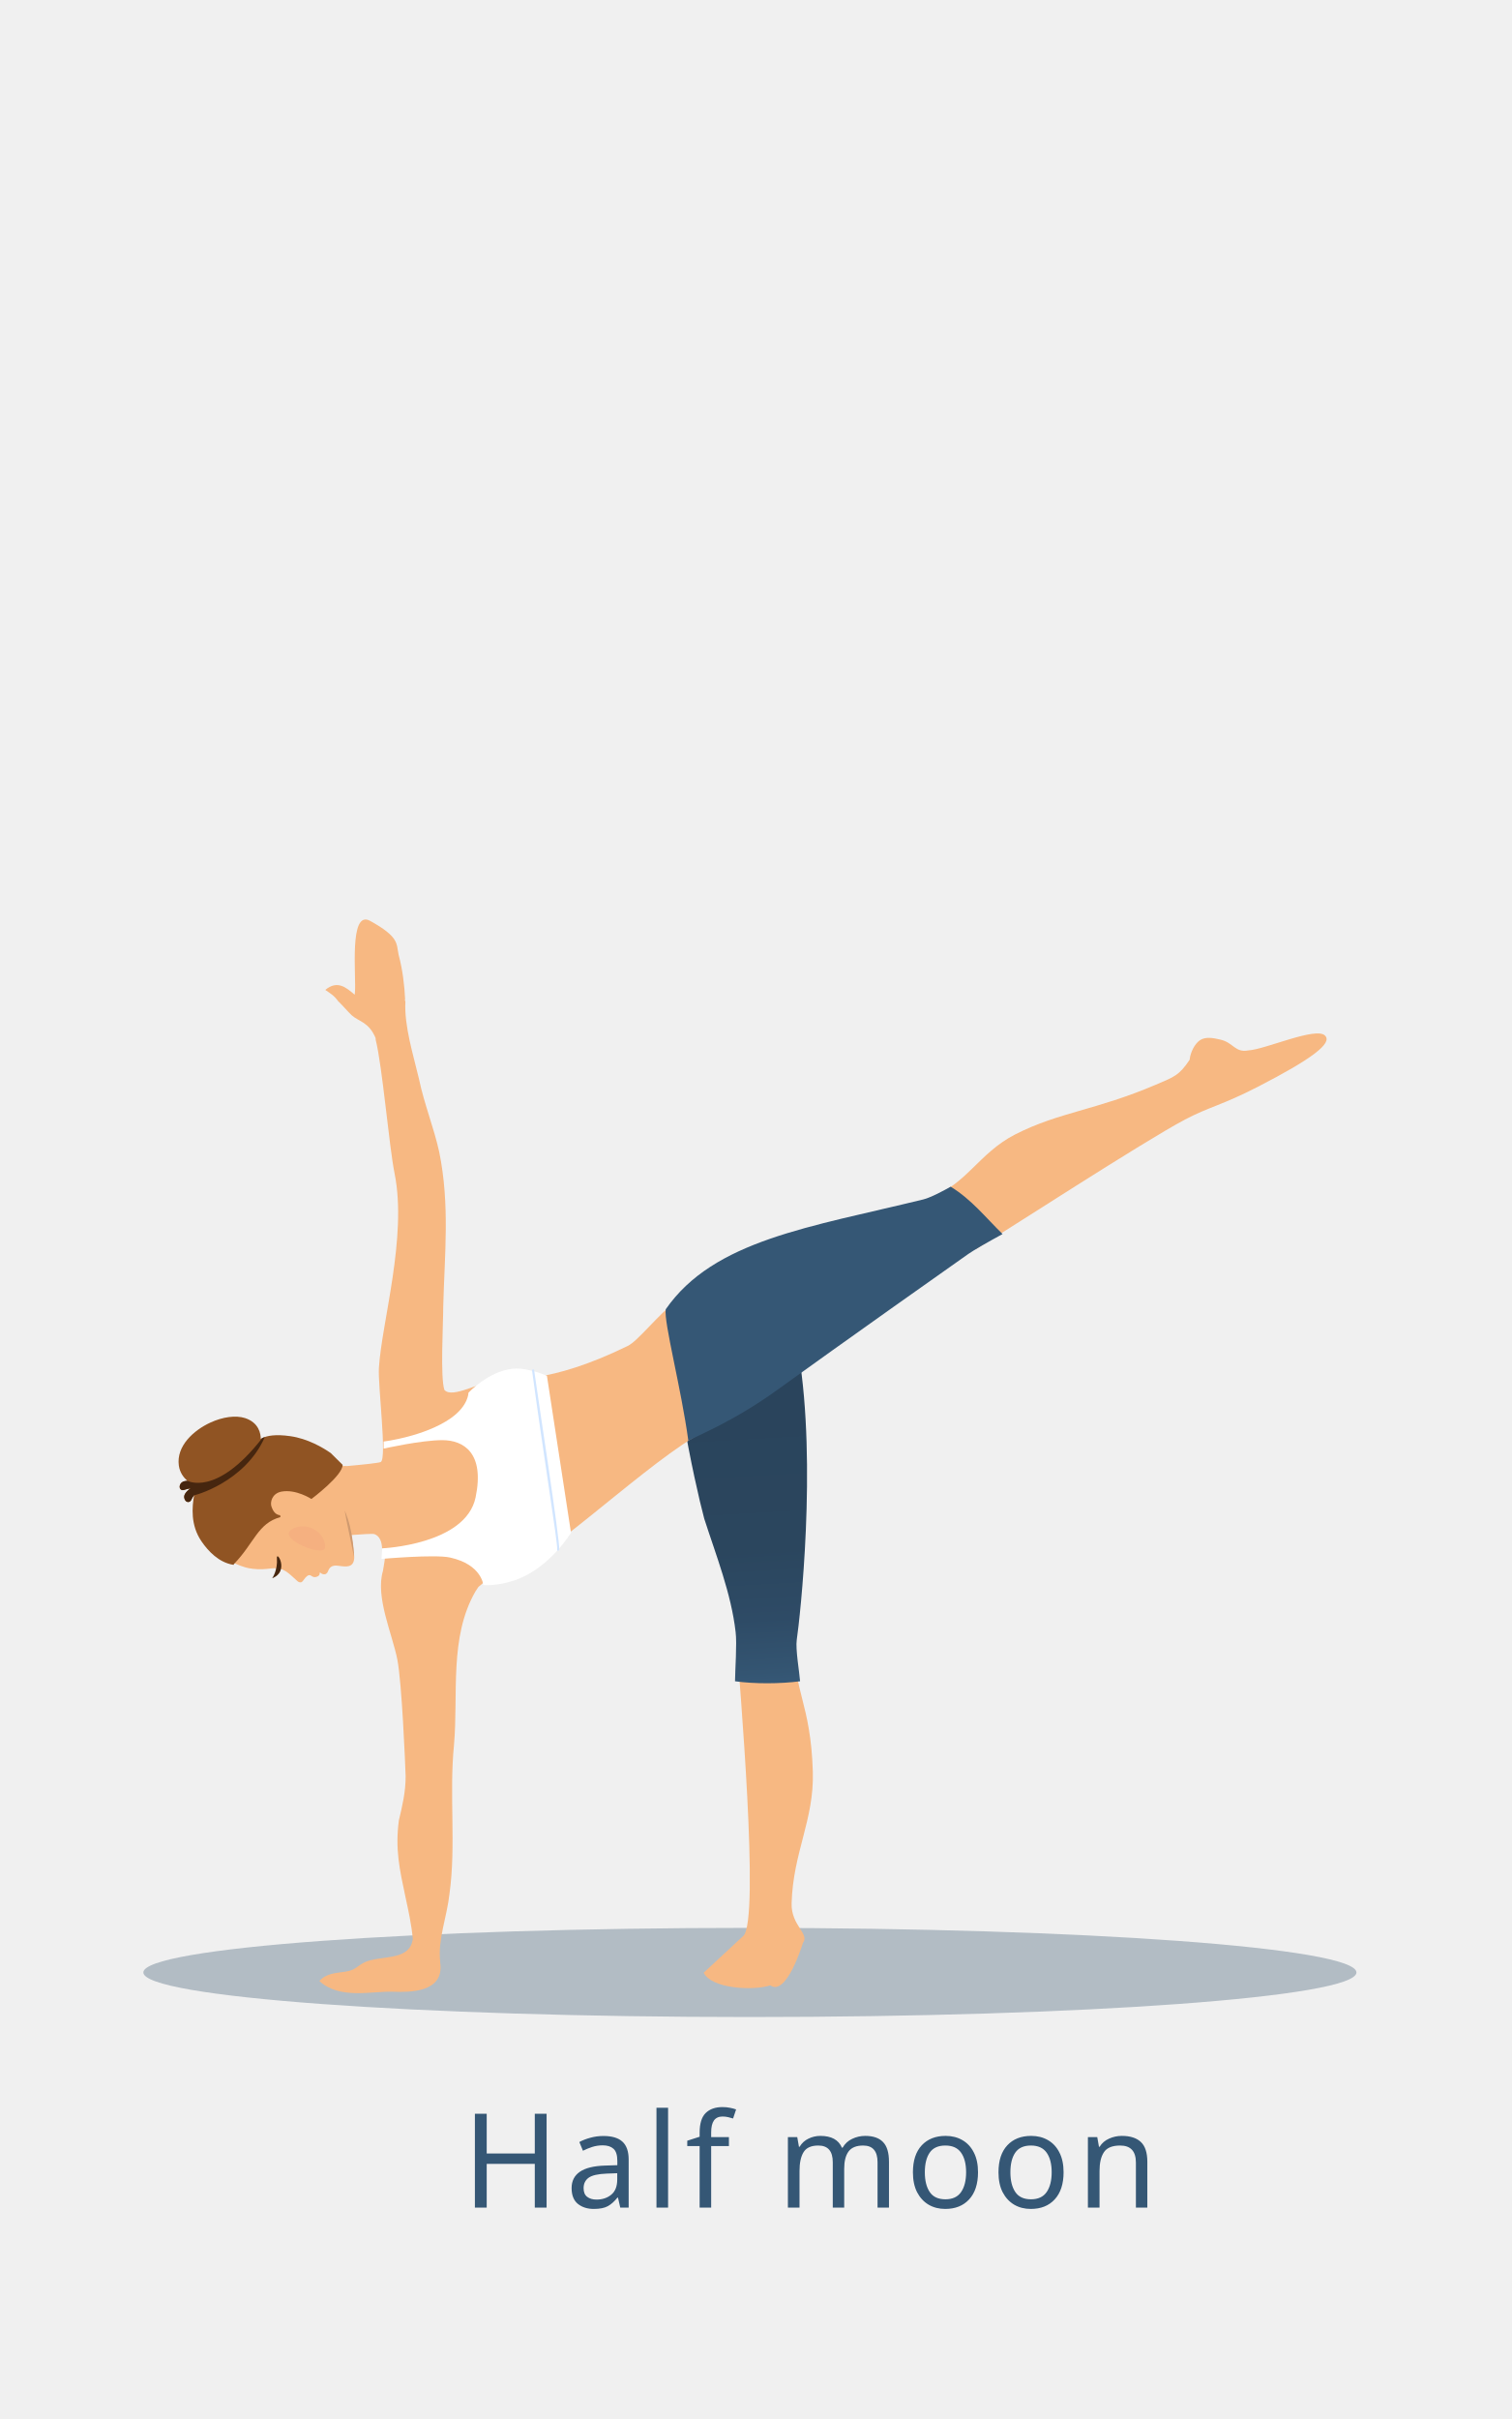
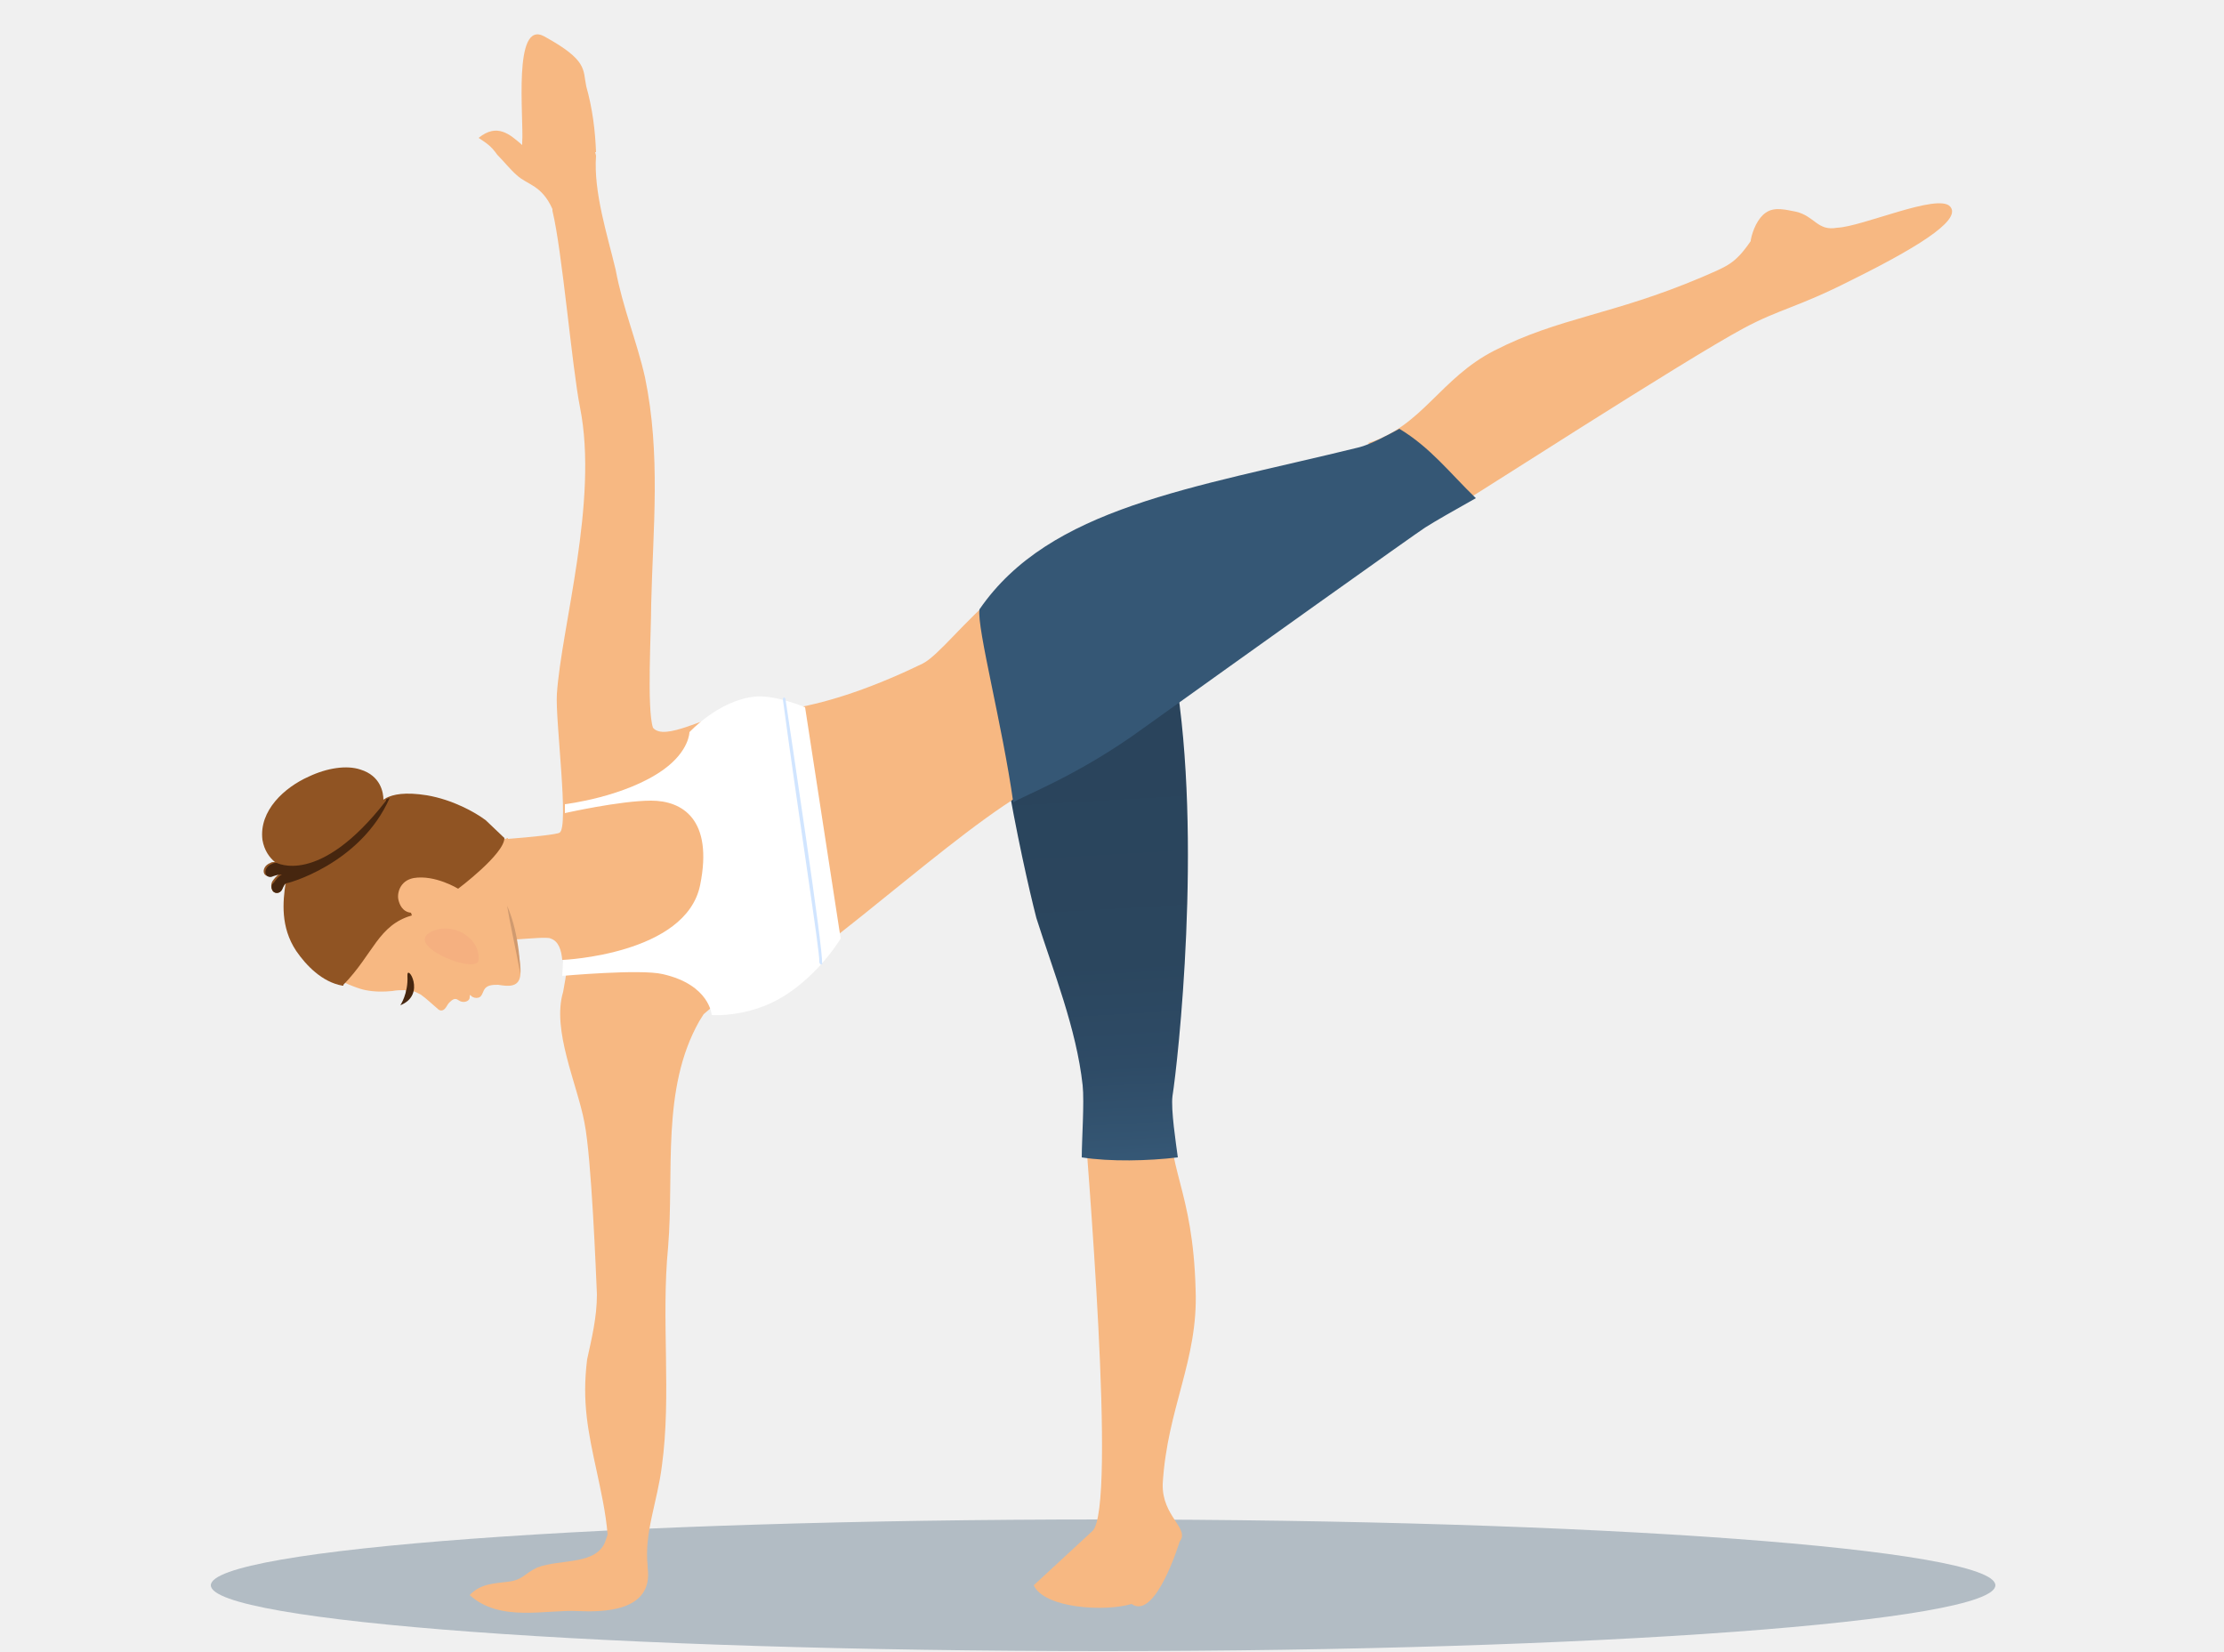
- <svg xmlns="http://www.w3.org/2000/svg" version="1.1" id="Layer_1" x="0px" y="0px" viewBox="0 0 250 400" style="enable-background:new 0 0 250 400;" xml:space="preserve">
+ <svg xmlns="http://www.w3.org/2000/svg" version="1.1" id="Layer_1" x="0px" y="0px" viewBox="0 0 250 185.6" style="enable-background:new 0 0 250 185.6;" xml:space="preserve">
  <style type="text/css">
- 	.st0{fill:#355775;}
- 	.st1{font-family:'FarmWaveFree-Regular';}
- 	.st2{font-size:21.735px;}
- 	.st3{letter-spacing:1;}
- 	.st4{fill:#B2BCC4;}
- 	.st5{fill:#F7B882;}
- 	.st6{fill:url(#SVGID_1_);}
- 	.st7{fill:#905423;}
- 	.st8{fill:#46260F;}
- 	.st9{fill:#D09A6F;}
- 	.st10{fill:#F5B080;}
- 	.st11{fill:#FFFFFF;}
- 	.st12{fill:#D1E5FF;}
+ 	.st0{fill:#B2BCC4;}
+ 	.st1{fill:#F7B882;}
+ 	.st2{fill:url(#SVGID_1_);}
+ 	.st3{fill:#355775;}
+ 	.st4{fill:#905423;}
+ 	.st5{fill:#46260F;}
+ 	.st6{fill:#D09A6F;}
+ 	.st7{fill:#F5B080;}
+ 	.st8{fill:#FFFFFF;}
+ 	.st9{fill:#D1E5FF;}
</style>
  <g>
-     <text transform="matrix(1 0 0 1 76.4366 365.0454)" class="st0 st1 st2 st3">Half moon</text>
    <g>
-       <ellipse class="st4" cx="124.03" cy="326.16" rx="100.32" ry="7.37" />
+       <ellipse class="st0" cx="124" cy="178.2" rx="100.3" ry="7.4" />
      <g>
-         <path class="st5" d="M134.44,292.98c-0.34-11.47-3.38-13.64-2.78-20.66h-9.76c0.32,5.02,3.85,45.22,1.04,47.8l-6.55,6.08     c1.25,2.61,7.99,3.04,11.03,2.1c2.69,1.9,5.38-7.02,5.38-7.02c1.17-1.52-1.97-2.84-1.87-6.55     C131.16,306.32,134.67,300.94,134.44,292.98L134.44,292.98z" />
-         <linearGradient id="SVGID_1_" gradientUnits="userSpaceOnUse" x1="298.088" y1="-909.447" x2="295.44" y2="-955.477" gradientTransform="matrix(1 0 0 1 -172.5 1187.4)">
+         <path class="st1" d="M134.4,145c-0.3-11.5-3.4-13.6-2.8-20.7h-9.8c0.3,5,3.8,45.2,1,47.8l-6.6,6.1c1.2,2.6,8,3,11,2.1     c2.7,1.9,5.4-7,5.4-7c1.2-1.5-2-2.8-1.9-6.5C131.2,158.3,134.7,152.9,134.4,145L134.4,145z" />
+         <linearGradient id="SVGID_1_" gradientUnits="userSpaceOnUse" x1="298.119" y1="-1057.449" x2="295.472" y2="-1103.479" gradientTransform="matrix(1 0 0 1 -172.5 1187.4)">
          <stop offset="0" style="stop-color:#355775" />
-           <stop offset="0.03" style="stop-color:#345572" />
+           <stop offset="3.000000e-02" style="stop-color:#345572" />
          <stop offset="0.22" style="stop-color:#2E4B66" />
          <stop offset="0.47" style="stop-color:#2B465E" />
          <stop offset="1" style="stop-color:#2A445C" />
        </linearGradient>
-         <path class="st6" d="M131.78,271.16c0.56-3.78,3.35-28.93,0.31-47.41c-8.14,0.54-20.15,4.45-19.14,10.52     c1.19,7.16,2.72,13.84,3.53,16.86c1.94,6.03,4.47,12.39,5.19,18.75c0.24,1.89-0.09,6.25-0.1,8.13c3.19,0.45,7.52,0.43,10.76,0     C132.23,276.58,131.55,272.7,131.78,271.16z" />
-         <path class="st5" d="M219.16,171.25c-1.44-1.54-9.94,2.3-12.68,2.44c-2.2,0.43-2.47-1.29-4.62-1.78c-1.07-0.24-2.39-0.56-3.4,0.1     c-0.9,0.63-1.54,2.01-1.68,3.07l-0.01,0.15c-1.76,2.63-2.55,2.83-5.64,4.15c-9.88,4.22-15.98,4.51-23.23,8.21     c-6.05,3.09-8.14,8.46-14.2,10.44c2.54,2.87,5.26,5.58,7.71,8.52c4.65-2.81,27.77-17.83,34.54-21.4     c4.13-2.18,6.02-2.32,12.11-5.45C217,175.1,220.43,172.49,219.16,171.25L219.16,171.25z" />
-         <path class="st5" d="M112.44,214.52c-4.07,3.36-6.89,7.2-8.65,8.06c-13.18,6.43-19.37,5.28-21.52,5.61     c-2.69,0.22-7.48,3.16-8.77,1.64c-0.7-2.1-0.19-10.84-0.19-13.87c0.22-8.5,1.12-16.77-0.67-25.5c-0.89-4.03-2.46-7.83-3.35-12.08     c-0.89-3.8-2.46-8.72-2.24-12.75l-0.1-0.37h0.06c-0.13-2.51-0.42-4.88-1.08-7.39c-0.4-1.85,0.15-2.9-4.7-5.59     c-3.58-1.98-2.27,9.23-2.53,11.88l-0.04,0.32c-1.41-1.19-2.85-2.46-4.86-0.79c0.88,0.61,1.44,0.91,2.14,1.87     c0.7,0.66,1.54,1.67,2.24,2.33c1.23,1.08,2.83,1.1,3.95,3.78v0.22c1.12,4.47,2.21,17.56,3.13,22.14     c2.13,10.51-2.14,24.68-2.59,32.17c-0.18,2.94,1.36,14.96,0.31,15.55c-0.3,0.17-3.25,0.47-5.76,0.69c0-0.02-0.01-0.04-0.01-0.06     c-0.12,0.02-0.25,0.05-0.37,0.06c-0.42-0.22-1.13-0.72-2.05-1.34c-0.75,1.27-13.95,0.82-17.11,16.86     c1.54,0.83,2.93,1.26,3.45,1.35c0.99,0.18,2.01,0.23,3.01,0.12c0.54-0.06,1.05-0.13,1.54-0.11c0.16,0.48,0.07,1.02-0.23,1.39     c0.51-0.2,1.01-0.84,0.97-1.28c0.09,0.03,0.19,0.06,0.28,0.09c0.19,0.1,0.41,0.21,0.63,0.34c0.7,0.47,1.26,1.08,1.9,1.62     c0.22,0.18,0.54,0.27,0.76,0.05c0.21-0.2,0.34-0.46,0.54-0.67c0.77-0.81,0.86-0.17,1.4-0.08c0.36,0.06,0.91-0.15,0.94-0.53     c0.04-0.49,0.06-0.11,0.43,0.01c0.21,0.07,0.46,0.11,0.65-0.03c0.3-0.23,0.28-0.43,0.46-0.75c0.35-0.62,0.98-0.65,1.62-0.56     c1.21,0.17,2.41,0.33,2.55-1.19c0.06-0.67-0.22-2.39-0.51-3.9c1.58-0.11,3.57-0.26,3.86-0.15c0.92,0.33,1.23,1.34,1.27,2.43     c0.49,0,0.96,0.02,1.44,0.03c-0.28,0.04-0.56,0.08-0.83,0.11c-0.01,0.94-0.47,3.51-0.47,3.51c-1.29,4.29,1.55,10.44,2.38,14.66     c0.76,4.01,1.3,17.15,1.37,19.28c0.01,2.62-0.56,4.97-1.12,7.32c-0.63,4.76,0.11,8.06,1.1,12.7c0.4,1.88,1,4.46,1.21,6.96     l-0.16,0.62c-0.93,2.86-5.12,2.06-7.68,3.12c-1.48,0.68-1.56,1.35-3.33,1.61c-1.55,0.24-3.13,0.25-4.29,1.55     c3.41,3.1,8.6,1.64,12.23,1.77c2.5,0.08,8.52,0.23,7.75-4.85l0-0.17c-0.4-3.67,1.11-7.25,1.55-11.22     c1.1-8.03-0.08-16.41,0.74-24.57c0.73-8.37-0.82-17.81,3.54-25.37l0.5-0.76c0.76-0.68,1.67-1.4,2.66-2.15     c-0.12-0.14-0.25-0.25-0.37-0.38c0.4,0.19,0.79,0.36,1.19,0.56c5.3-0.21,22.31-16.8,32.18-22.79     C116.09,236.88,114.11,213.15,112.44,214.52L112.44,214.52z" />
-         <path class="st0" d="M110.11,216.5c7.95-11.46,23.88-13.58,42.58-18.16c1.31-0.32,3.53-1.54,4.55-2.11     c3.46,2.12,5.72,5.03,8.58,7.83c-2.53,1.38-4.65,2.59-5.66,3.29c-1.08,0.74-21.03,14.85-31.63,22.5     c-7.43,5.36-13.47,7.63-14.68,8.4C112.68,229.6,109.76,218.58,110.11,216.5L110.11,216.5z" />
+         <path class="st2" d="M131.8,123.2c0.6-3.8,3.4-28.9,0.3-47.4c-8.1,0.5-20.2,4.4-19.1,10.5c1.2,7.2,2.7,13.8,3.5,16.9     c1.9,6,4.5,12.4,5.2,18.8c0.2,1.9-0.1,6.2-0.1,8.1c3.2,0.5,7.5,0.4,10.8,0C132.2,128.6,131.6,124.7,131.8,123.2z" />
+         <path class="st1" d="M219.2,23.2c-1.4-1.5-9.9,2.3-12.7,2.4c-2.2,0.4-2.5-1.3-4.6-1.8c-1.1-0.2-2.4-0.6-3.4,0.1     c-0.9,0.6-1.5,2-1.7,3.1v0.1c-1.8,2.6-2.6,2.8-5.6,4.1c-9.9,4.2-16,4.5-23.2,8.2c-6.1,3.1-8.1,8.5-14.2,10.4     c2.5,2.9,5.3,5.6,7.7,8.5c4.6-2.8,27.8-17.8,34.5-21.4c4.1-2.2,6-2.3,12.1-5.4C217,27.1,220.4,24.5,219.2,23.2L219.2,23.2z" />
+         <path class="st1" d="M112.4,66.5c-4.1,3.4-6.9,7.2-8.7,8.1c-13.2,6.4-19.4,5.3-21.5,5.6c-2.7,0.2-7.5,3.2-8.8,1.6     c-0.7-2.1-0.2-10.8-0.2-13.9c0.2-8.5,1.1-16.8-0.7-25.5c-0.9-4-2.5-7.8-3.3-12.1c-0.9-3.8-2.5-8.7-2.2-12.8l-0.1-0.4H67     c-0.1-2.5-0.4-4.9-1.1-7.4c-0.4-1.9,0.2-2.9-4.7-5.6c-3.6-2-2.3,9.2-2.5,11.9v0.3c-1.4-1.2-2.8-2.5-4.9-0.8     c0.9,0.6,1.4,0.9,2.1,1.9c0.7,0.7,1.5,1.7,2.2,2.3c1.2,1.1,2.8,1.1,4,3.8v0.2c1.1,4.5,2.2,17.6,3.1,22.1     c2.1,10.5-2.1,24.7-2.6,32.2c-0.2,2.9,1.4,15,0.3,15.6c-0.3,0.2-3.2,0.5-5.8,0.7c0,0,0,0,0-0.1c-0.1,0-0.2,0.1-0.4,0.1     c-0.4-0.2-1.1-0.7-2-1.3c-0.8,1.3-14,0.8-17.1,16.9c1.5,0.8,2.9,1.3,3.5,1.4c1,0.2,2,0.2,3,0.1c0.5-0.1,1-0.1,1.5-0.1     c0.2,0.5,0.1,1-0.2,1.4c0.5-0.2,1-0.8,1-1.3c0.1,0,0.2,0.1,0.3,0.1c0.2,0.1,0.4,0.2,0.6,0.3c0.7,0.5,1.3,1.1,1.9,1.6     c0.2,0.2,0.5,0.3,0.8,0c0.2-0.2,0.3-0.5,0.5-0.7c0.8-0.8,0.9-0.2,1.4-0.1c0.4,0.1,0.9-0.1,0.9-0.5c0-0.5,0.1-0.1,0.4,0     c0.2,0.1,0.5,0.1,0.7,0c0.3-0.2,0.3-0.4,0.5-0.8c0.3-0.6,1-0.6,1.6-0.6c1.2,0.2,2.4,0.3,2.5-1.2c0.1-0.7-0.2-2.4-0.5-3.9     c1.6-0.1,3.6-0.3,3.9-0.1c0.9,0.3,1.2,1.3,1.3,2.4c0.5,0,1,0,1.4,0c-0.3,0-0.6,0.1-0.8,0.1c0,0.9-0.5,3.5-0.5,3.5     c-1.3,4.3,1.6,10.4,2.4,14.7c0.8,4,1.3,17.1,1.4,19.3c0,2.6-0.6,5-1.1,7.3c-0.6,4.8,0.1,8.1,1.1,12.7c0.4,1.9,1,4.5,1.2,7     l-0.2,0.6c-0.9,2.9-5.1,2.1-7.7,3.1c-1.5,0.7-1.6,1.4-3.3,1.6c-1.5,0.2-3.1,0.2-4.3,1.5c3.4,3.1,8.6,1.6,12.2,1.8     c2.5,0.1,8.5,0.2,7.8-4.9V176c-0.4-3.7,1.1-7.2,1.6-11.2c1.1-8-0.1-16.4,0.7-24.6c0.7-8.4-0.8-17.8,3.5-25.4l0.5-0.8     c0.8-0.7,1.7-1.4,2.7-2.1c-0.1-0.1-0.2-0.2-0.4-0.4c0.4,0.2,0.8,0.4,1.2,0.6c5.3-0.2,22.3-16.8,32.2-22.8     C116.1,88.9,114.1,65.1,112.4,66.5L112.4,66.5z" />
+         <path class="st3" d="M110.1,68.5C118,57,134,54.9,152.7,50.3c1.3-0.3,3.5-1.5,4.6-2.1c3.5,2.1,5.7,5,8.6,7.8     c-2.5,1.4-4.6,2.6-5.7,3.3c-1.1,0.7-21,14.9-31.6,22.5c-7.4,5.4-13.5,7.6-14.7,8.4C112.7,81.6,109.8,70.6,110.1,68.5L110.1,68.5z     " />
        <g>
-           <path class="st7" d="M54.64,240.23c-1.23-0.85-3.73-2.34-6.63-2.75c-2.49-0.36-3.85-0.05-4.56,0.28      c-0.12,0.05-0.23,0.11-0.32,0.18c0-0.82-0.28-2.69-2.6-3.45c-1.53-0.49-3.68-0.21-5.77,0.76c-2.68,1.24-5.64,3.84-5.18,7.1      c0.16,1.16,0.8,1.98,1.42,2.53c-0.2,0-0.38,0.02-0.55,0.07c-0.62,0.16-0.85,0.78-0.69,1.16c0.09,0.22,0.35,0.41,0.77,0.24      c0.27-0.1,0.6-0.18,0.98-0.22c-0.39,0.25-0.72,0.57-0.91,0.9c-0.25,0.44-0.12,0.89,0.1,1.14c0.3,0.33,0.76,0.25,0.96-0.2      c0.1-0.23,0.25-0.47,0.44-0.73c-0.33,1.98-0.62,4.94,1.23,7.64c1.12,1.64,2.86,3.46,5.18,3.86l0.14,0.02l0.04-0.13      c3.41-3.53,3.92-6.74,7.7-7.77l-0.06-0.3c-0.96-0.1-1.27-1.01-1.43-1.43c-0.25-0.68,0.06-2.18,1.65-2.48      c2.41-0.45,4.96,1.22,4.96,1.22s5.25-3.93,5.15-5.66l-1.96-1.94L54.64,240.23L54.64,240.23z" />
-           <path class="st8" d="M30.7,248.17c0.3,0.33,0.76,0.25,0.96-0.2c0.1-0.23,0.25-0.47,0.44-0.73c-0.02,0.11,8.42-2.13,11.7-9.61      c-0.13,0.04-0.24,0.09-0.33,0.13c-0.05,0.02-0.09,0.05-0.13,0.07c-0.02,0.02-0.02,0.04-0.04,0.06      c-7.63,9.76-12.38,6.9-12.29,6.98c-0.2,0-0.38,0.02-0.55,0.07c-0.62,0.16-0.85,0.78-0.69,1.16c0.09,0.22,0.35,0.41,0.77,0.24      c0.27-0.1,0.6-0.18,0.98-0.22c-0.39,0.25-0.72,0.57-0.91,0.9C30.35,247.47,30.48,247.92,30.7,248.17L30.7,248.17z" />
-           <path class="st8" d="M45.02,260.98c0,0,0.93-1.29,0.78-3.31C45.69,256.25,47.95,259.82,45.02,260.98z" />
-           <path class="st9" d="M58.55,257.47c0,0-0.03-4.26-1.54-7.71C57.31,251.7,57.94,254.31,58.55,257.47z" />
-           <path class="st10" d="M53.77,255.92c0.16-2.56-3.2-4.54-5.56-2.99C45.85,254.49,53.66,257.57,53.77,255.92z" />
+           <path class="st4" d="M54.6,92.2c-1.2-0.9-3.7-2.3-6.6-2.8c-2.5-0.4-3.8-0.1-4.6,0.3c-0.1,0.1-0.2,0.1-0.3,0.2      c0-0.8-0.3-2.7-2.6-3.4c-1.5-0.5-3.7-0.2-5.8,0.8c-2.7,1.2-5.6,3.8-5.2,7.1c0.2,1.2,0.8,2,1.4,2.5c-0.2,0-0.4,0-0.5,0.1      c-0.6,0.2-0.9,0.8-0.7,1.2c0.1,0.2,0.4,0.4,0.8,0.2c0.3-0.1,0.6-0.2,1-0.2c-0.4,0.2-0.7,0.6-0.9,0.9c-0.2,0.4-0.1,0.9,0.1,1.1      c0.3,0.3,0.8,0.2,1-0.2c0.1-0.2,0.2-0.5,0.4-0.7c-0.3,2-0.6,4.9,1.2,7.6c1.1,1.6,2.9,3.5,5.2,3.9h0.1v-0.1      c3.4-3.5,3.9-6.7,7.7-7.8l-0.1-0.3c-1-0.1-1.3-1-1.4-1.4c-0.2-0.7,0.1-2.2,1.7-2.5c2.4-0.4,5,1.2,5,1.2s5.2-3.9,5.2-5.7      L54.6,92.2L54.6,92.2L54.6,92.2z" />
+           <path class="st5" d="M30.7,100.2c0.3,0.3,0.8,0.2,1-0.2c0.1-0.2,0.2-0.5,0.4-0.7c0,0.1,8.4-2.1,11.7-9.6c-0.1,0-0.2,0.1-0.3,0.1      l-0.1,0.1c0,0,0,0,0,0.1c-7.6,9.8-12.4,6.9-12.3,7c-0.2,0-0.4,0-0.5,0.1c-0.6,0.2-0.9,0.8-0.7,1.2c0.1,0.2,0.4,0.4,0.8,0.2      c0.3-0.1,0.6-0.2,1-0.2c-0.4,0.2-0.7,0.6-0.9,0.9C30.4,99.5,30.5,99.9,30.7,100.2L30.7,100.2z" />
+           <path class="st5" d="M45,113c0,0,0.9-1.3,0.8-3.3C45.7,108.2,48,111.8,45,113z" />
+           <path class="st6" d="M58.5,109.5c0,0,0-4.3-1.5-7.7C57.3,103.7,57.9,106.3,58.5,109.5z" />
+           <path class="st7" d="M53.8,107.9c0.2-2.6-3.2-4.5-5.6-3C45.8,106.5,53.7,109.6,53.8,107.9z" />
        </g>
-         <path class="st11" d="M63.45,238.37c0,0,6.8-0.83,11.11-3.86c2.95-2.08,2.92-4.21,2.92-4.21s3.3-3.57,7.37-3.98     c2.34-0.23,5.61,1.17,5.61,1.17l3.98,25.96c0,0-3.51,5.85-9.24,7.84c-2.93,1.02-5.26,0.82-5.26,0.82s-0.23-3.39-5.5-4.56     c-2.51-0.56-11.34,0.23-11.34,0.23l0.12-1.75c0,0,13.8-0.59,15.44-8.42c1.54-7.37-1.99-9.47-5.5-9.47s-9.71,1.4-9.71,1.4V238.37     L63.45,238.37z" />
-         <path class="st12" d="M92.32,256.42c-0.01,0-0.03,0-0.04,0c-0.09-0.03-0.16-0.14-0.13-0.26c0.13-0.89-2.34-16.05-4.14-29.48     c-0.02-0.12,0.05-0.23,0.14-0.24c0.1-0.03,0.19,0.06,0.2,0.18c0.46,3.44,4.34,28.48,4.14,29.63     C92.47,256.35,92.4,256.41,92.32,256.42L92.32,256.42z" />
+         <path class="st8" d="M63.5,90.4c0,0,6.8-0.8,11.1-3.9c2.9-2.1,2.9-4.2,2.9-4.2s3.3-3.6,7.4-4c2.3-0.2,5.6,1.2,5.6,1.2l4,26     c0,0-3.5,5.9-9.2,7.8c-2.9,1-5.3,0.8-5.3,0.8s-0.2-3.4-5.5-4.6c-2.5-0.6-11.3,0.2-11.3,0.2l0.1-1.8c0,0,13.8-0.6,15.4-8.4     c1.5-7.4-2-9.5-5.5-9.5s-9.7,1.4-9.7,1.4L63.5,90.4L63.5,90.4z" />
+         <path class="st9" d="M92.3,108.4L92.3,108.4c-0.1,0-0.2-0.1-0.2-0.3c0.1-0.9-2.3-16.1-4.1-29.5c0-0.1,0.1-0.2,0.1-0.2     c0.1,0,0.2,0.1,0.2,0.2c0.5,3.4,4.3,28.5,4.1,29.6C92.5,108.4,92.4,108.4,92.3,108.4L92.3,108.4z" />
      </g>
    </g>
  </g>
</svg>
